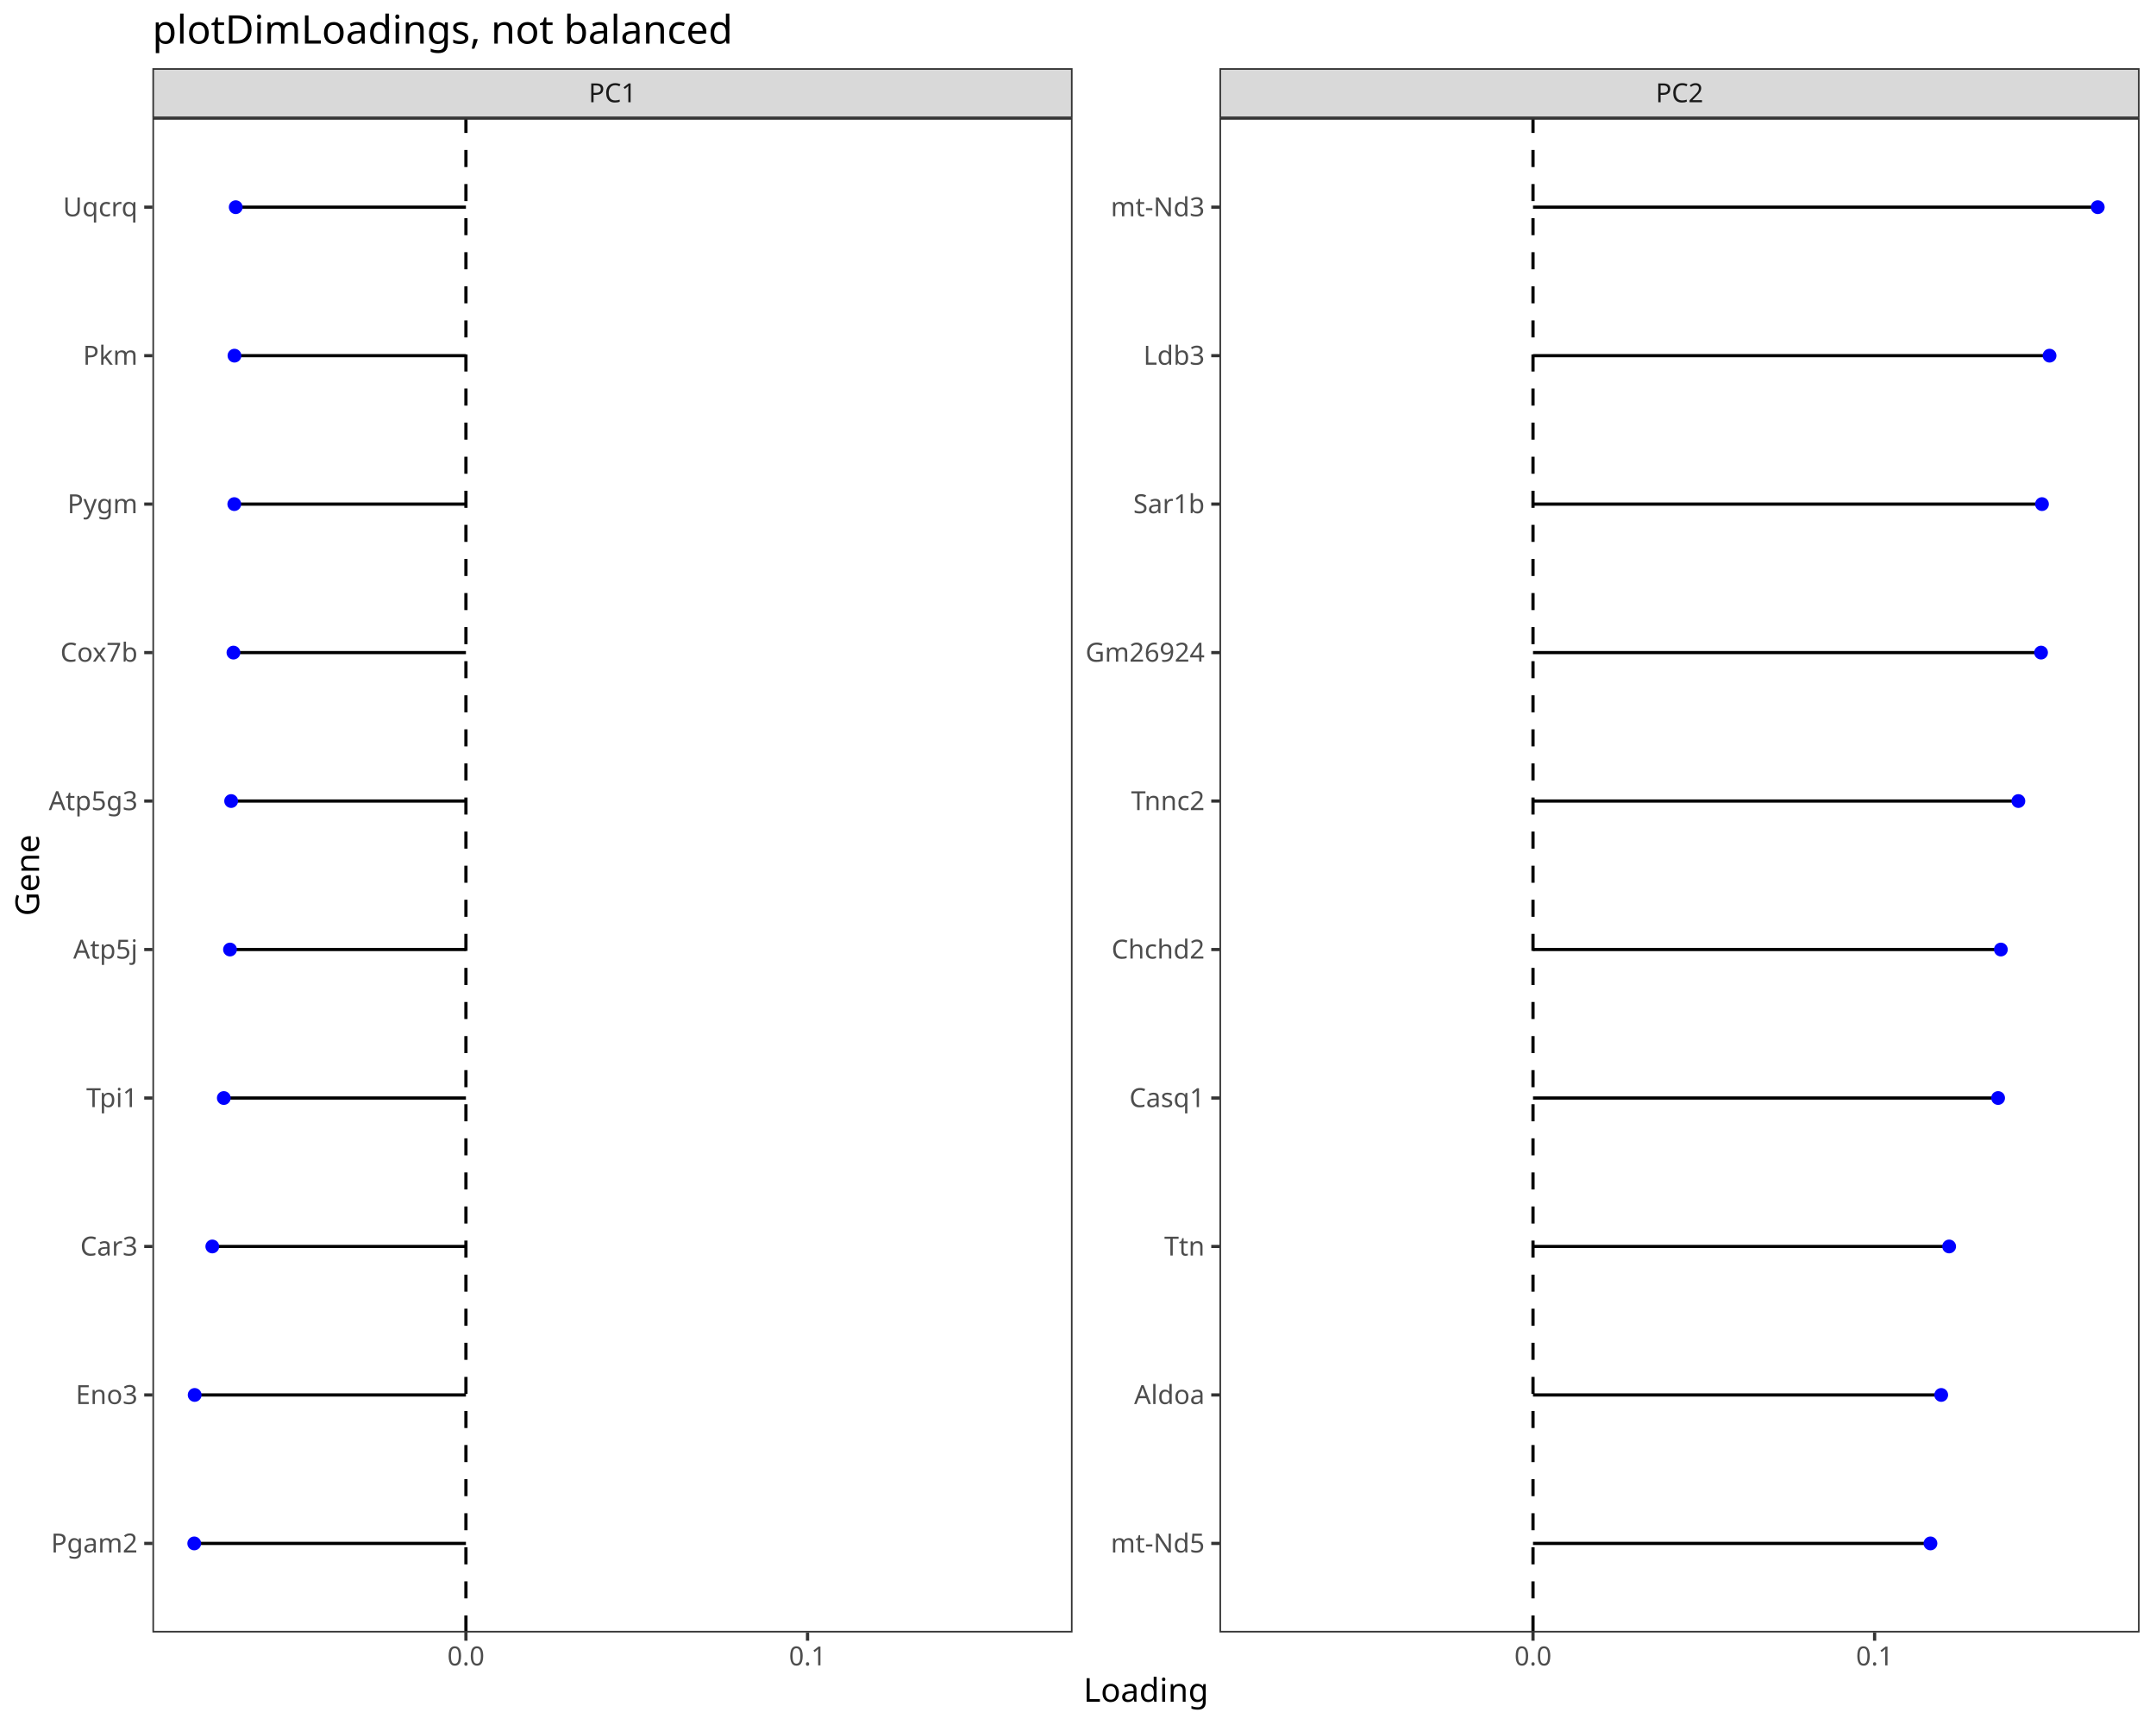
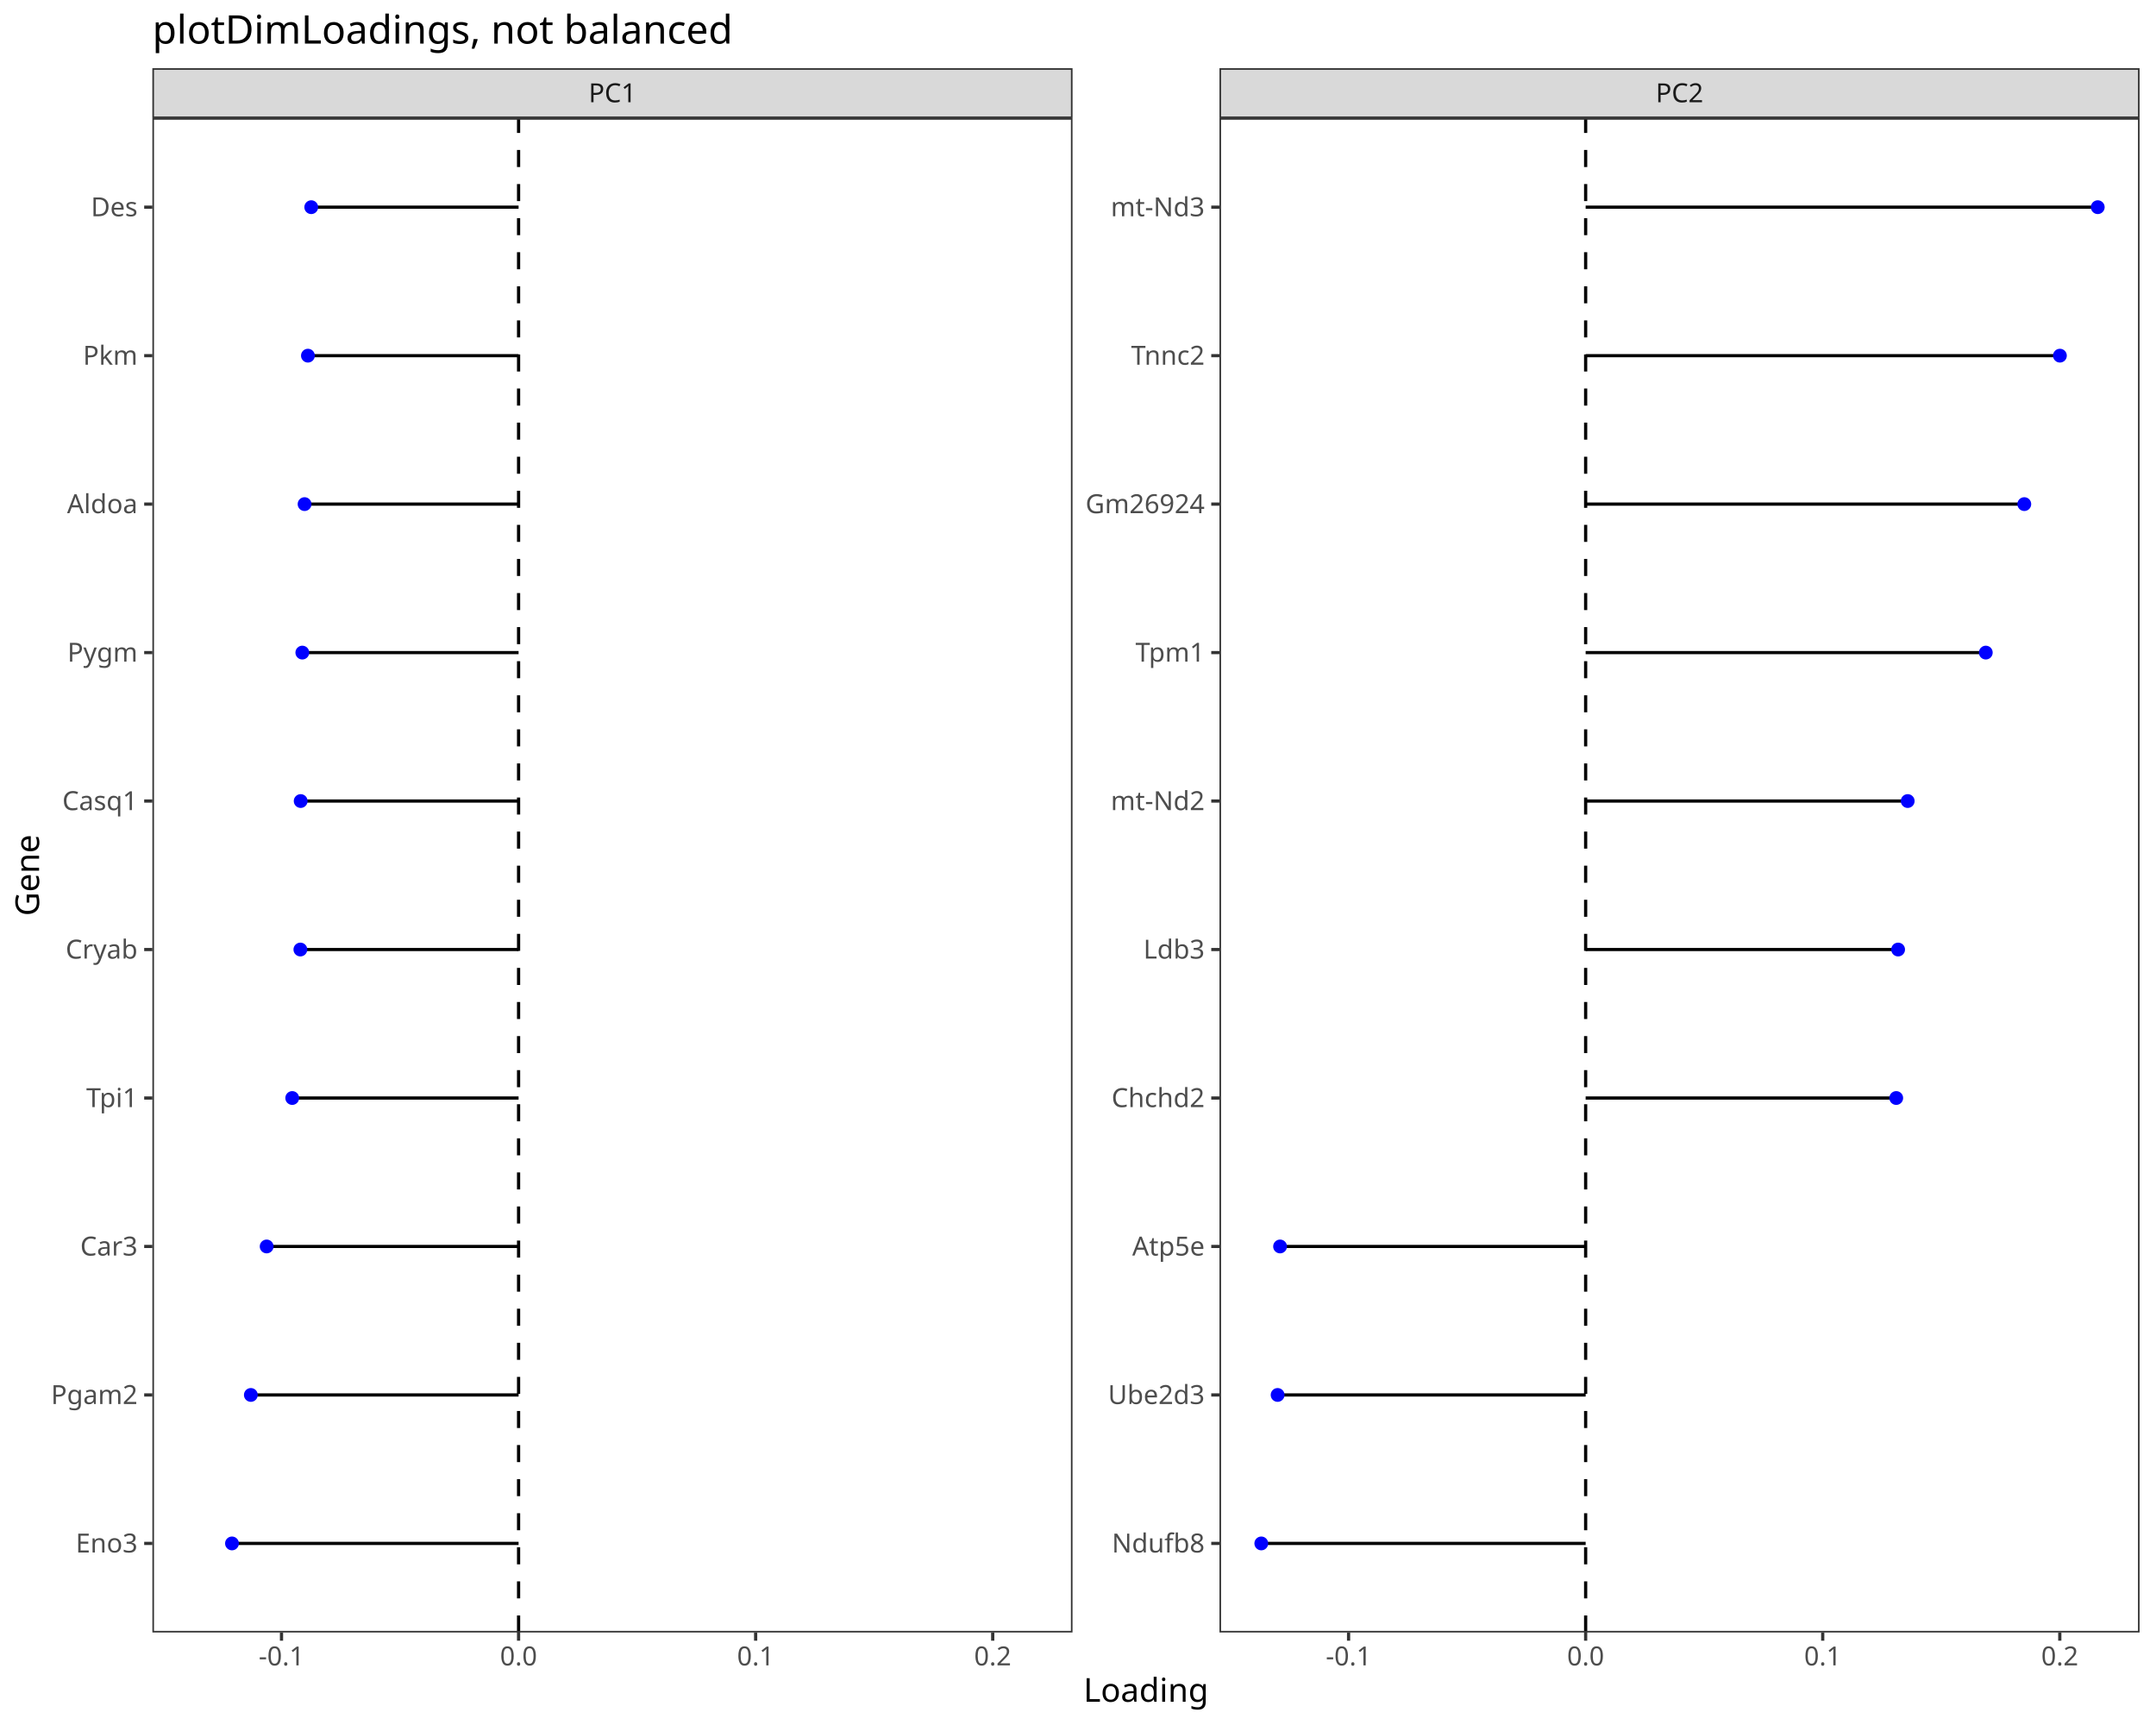
<svg xmlns="http://www.w3.org/2000/svg" class="svglite" data-engine-version="2.0" width="720.00pt" height="576.00pt" viewBox="0 0 720.00 576.00">
  <defs>
    <style type="text/css">
    .svglite line, .svglite polyline, .svglite polygon, .svglite path, .svglite rect, .svglite circle {
      fill: none;
      stroke: #000000;
      stroke-linecap: round;
      stroke-linejoin: round;
      stroke-miterlimit: 10.00;
    }
  </style>
  </defs>
  <rect width="100%" height="100%" style="stroke: none; fill: #FFFFFF;" />
  <defs>
    <clipPath id="cpMC4wMHw3MjAuMDB8MC4wMHw1NzYuMDA=">
      <rect x="0.00" y="0.00" width="720.00" height="576.00" />
    </clipPath>
  </defs>
  <g clip-path="url(#cpMC4wMHw3MjAuMDB8MC4wMHw1NzYuMDA=)">
    <rect x="0.00" y="0.00" width="720.00" height="576.00" style="stroke-width: 1.07; stroke: #FFFFFF; fill: #FFFFFF;" />
  </g>
  <defs>
-     <clipPath id="cpNTAuOTB8MzU4LjE4fDM5LjQzfDU0NS4xMQ==">
-       <rect x="50.90" y="39.43" width="307.28" height="505.68" />
+     <clipPath id="cpNTAuODl8MzU4LjE3fDM5LjQzfDU0NS4xMQ==">
+       <rect x="50.89" y="39.43" width="307.28" height="505.68" />
    </clipPath>
  </defs>
-   <g clip-path="url(#cpNTAuOTB8MzU4LjE4fDM5LjQzfDU0NS4xMQ==)">
-     <rect x="50.90" y="39.43" width="307.28" height="505.68" style="stroke-width: 1.07; stroke: none; fill: #FFFFFF;" />
-     <line x1="64.87" y1="515.37" x2="155.60" y2="515.37" style="stroke-width: 1.07; stroke-linecap: butt;" />
-     <line x1="65.01" y1="465.79" x2="155.60" y2="465.79" style="stroke-width: 1.07; stroke-linecap: butt;" />
-     <line x1="70.90" y1="416.21" x2="155.60" y2="416.21" style="stroke-width: 1.07; stroke-linecap: butt;" />
-     <line x1="74.74" y1="366.64" x2="155.60" y2="366.64" style="stroke-width: 1.07; stroke-linecap: butt;" />
-     <line x1="76.81" y1="317.06" x2="155.60" y2="317.06" style="stroke-width: 1.07; stroke-linecap: butt;" />
-     <line x1="77.19" y1="267.48" x2="155.60" y2="267.48" style="stroke-width: 1.07; stroke-linecap: butt;" />
-     <line x1="77.96" y1="217.91" x2="155.60" y2="217.91" style="stroke-width: 1.07; stroke-linecap: butt;" />
-     <line x1="78.24" y1="168.33" x2="155.60" y2="168.33" style="stroke-width: 1.07; stroke-linecap: butt;" />
-     <line x1="78.30" y1="118.76" x2="155.60" y2="118.76" style="stroke-width: 1.07; stroke-linecap: butt;" />
-     <line x1="78.72" y1="69.18" x2="155.60" y2="69.18" style="stroke-width: 1.07; stroke-linecap: butt;" />
-     <circle cx="64.87" cy="515.37" r="1.95" style="stroke-width: 0.71; stroke: #0000FF; fill: #0000FF;" />
-     <circle cx="65.01" cy="465.79" r="1.95" style="stroke-width: 0.71; stroke: #0000FF; fill: #0000FF;" />
-     <circle cx="70.90" cy="416.21" r="1.95" style="stroke-width: 0.71; stroke: #0000FF; fill: #0000FF;" />
-     <circle cx="74.74" cy="366.64" r="1.95" style="stroke-width: 0.71; stroke: #0000FF; fill: #0000FF;" />
-     <circle cx="76.81" cy="317.06" r="1.95" style="stroke-width: 0.71; stroke: #0000FF; fill: #0000FF;" />
-     <circle cx="77.19" cy="267.48" r="1.95" style="stroke-width: 0.71; stroke: #0000FF; fill: #0000FF;" />
-     <circle cx="77.96" cy="217.91" r="1.95" style="stroke-width: 0.71; stroke: #0000FF; fill: #0000FF;" />
-     <circle cx="78.24" cy="168.33" r="1.95" style="stroke-width: 0.71; stroke: #0000FF; fill: #0000FF;" />
-     <circle cx="78.30" cy="118.76" r="1.95" style="stroke-width: 0.71; stroke: #0000FF; fill: #0000FF;" />
-     <circle cx="78.72" cy="69.18" r="1.95" style="stroke-width: 0.71; stroke: #0000FF; fill: #0000FF;" />
-     <line x1="155.60" y1="545.11" x2="155.60" y2="39.43" style="stroke-width: 1.07; stroke-dasharray: 5.69,5.69; stroke-linecap: butt;" />
-     <rect x="50.90" y="39.43" width="307.28" height="505.68" style="stroke-width: 1.07; stroke: #333333;" />
+   <g clip-path="url(#cpNTAuODl8MzU4LjE3fDM5LjQzfDU0NS4xMQ==)">
+     <rect x="50.89" y="39.43" width="307.28" height="505.68" style="stroke-width: 1.07; stroke: none; fill: #FFFFFF;" />
+     <line x1="77.47" y1="515.37" x2="173.18" y2="515.37" style="stroke-width: 1.07; stroke-linecap: butt;" />
+     <line x1="83.77" y1="465.79" x2="173.18" y2="465.79" style="stroke-width: 1.07; stroke-linecap: butt;" />
+     <line x1="89.05" y1="416.21" x2="173.18" y2="416.21" style="stroke-width: 1.07; stroke-linecap: butt;" />
+     <line x1="97.59" y1="366.64" x2="173.18" y2="366.64" style="stroke-width: 1.07; stroke-linecap: butt;" />
+     <line x1="100.31" y1="317.06" x2="173.18" y2="317.06" style="stroke-width: 1.07; stroke-linecap: butt;" />
+     <line x1="100.41" y1="267.48" x2="173.18" y2="267.48" style="stroke-width: 1.07; stroke-linecap: butt;" />
+     <line x1="100.96" y1="217.91" x2="173.18" y2="217.91" style="stroke-width: 1.07; stroke-linecap: butt;" />
+     <line x1="101.71" y1="168.33" x2="173.18" y2="168.33" style="stroke-width: 1.07; stroke-linecap: butt;" />
+     <line x1="102.83" y1="118.76" x2="173.18" y2="118.76" style="stroke-width: 1.07; stroke-linecap: butt;" />
+     <line x1="103.94" y1="69.18" x2="173.18" y2="69.18" style="stroke-width: 1.07; stroke-linecap: butt;" />
+     <circle cx="77.47" cy="515.37" r="1.95" style="stroke-width: 0.71; stroke: #0000FF; fill: #0000FF;" />
+     <circle cx="83.77" cy="465.79" r="1.95" style="stroke-width: 0.71; stroke: #0000FF; fill: #0000FF;" />
+     <circle cx="89.05" cy="416.21" r="1.95" style="stroke-width: 0.71; stroke: #0000FF; fill: #0000FF;" />
+     <circle cx="97.59" cy="366.64" r="1.95" style="stroke-width: 0.71; stroke: #0000FF; fill: #0000FF;" />
+     <circle cx="100.31" cy="317.06" r="1.95" style="stroke-width: 0.71; stroke: #0000FF; fill: #0000FF;" />
+     <circle cx="100.41" cy="267.48" r="1.95" style="stroke-width: 0.71; stroke: #0000FF; fill: #0000FF;" />
+     <circle cx="100.96" cy="217.91" r="1.95" style="stroke-width: 0.71; stroke: #0000FF; fill: #0000FF;" />
+     <circle cx="101.71" cy="168.33" r="1.95" style="stroke-width: 0.71; stroke: #0000FF; fill: #0000FF;" />
+     <circle cx="102.83" cy="118.76" r="1.95" style="stroke-width: 0.71; stroke: #0000FF; fill: #0000FF;" />
+     <circle cx="103.94" cy="69.18" r="1.95" style="stroke-width: 0.71; stroke: #0000FF; fill: #0000FF;" />
+     <line x1="173.18" y1="545.11" x2="173.18" y2="39.43" style="stroke-width: 1.07; stroke-dasharray: 5.69,5.69; stroke-linecap: butt;" />
+     <rect x="50.89" y="39.43" width="307.28" height="505.68" style="stroke-width: 1.07; stroke: #333333;" />
  </g>
  <g clip-path="url(#cpMC4wMHw3MjAuMDB8MC4wMHw1NzYuMDA=)">
</g>
  <defs>
    <clipPath id="cpNDA3LjI0fDcxNC41MnwzOS40M3w1NDUuMTE=">
      <rect x="407.24" y="39.43" width="307.28" height="505.68" />
    </clipPath>
  </defs>
  <g clip-path="url(#cpNDA3LjI0fDcxNC41MnwzOS40M3w1NDUuMTE=)">
    <rect x="407.24" y="39.43" width="307.28" height="505.68" style="stroke-width: 1.07; stroke: none; fill: #FFFFFF;" />
-     <line x1="700.55" y1="69.18" x2="511.95" y2="69.18" style="stroke-width: 1.07; stroke-linecap: butt;" />
-     <line x1="684.45" y1="118.76" x2="511.95" y2="118.76" style="stroke-width: 1.07; stroke-linecap: butt;" />
-     <line x1="681.92" y1="168.33" x2="511.95" y2="168.33" style="stroke-width: 1.07; stroke-linecap: butt;" />
-     <line x1="681.61" y1="217.91" x2="511.95" y2="217.91" style="stroke-width: 1.07; stroke-linecap: butt;" />
-     <line x1="674.04" y1="267.48" x2="511.95" y2="267.48" style="stroke-width: 1.07; stroke-linecap: butt;" />
-     <line x1="668.19" y1="317.06" x2="511.95" y2="317.06" style="stroke-width: 1.07; stroke-linecap: butt;" />
-     <line x1="667.27" y1="366.64" x2="511.95" y2="366.64" style="stroke-width: 1.07; stroke-linecap: butt;" />
-     <line x1="650.92" y1="416.21" x2="511.95" y2="416.21" style="stroke-width: 1.07; stroke-linecap: butt;" />
-     <line x1="648.27" y1="465.79" x2="511.95" y2="465.79" style="stroke-width: 1.07; stroke-linecap: butt;" />
-     <line x1="644.68" y1="515.37" x2="511.95" y2="515.37" style="stroke-width: 1.07; stroke-linecap: butt;" />
+     <line x1="700.55" y1="69.18" x2="529.53" y2="69.18" style="stroke-width: 1.07; stroke-linecap: butt;" />
+     <line x1="687.91" y1="118.76" x2="529.53" y2="118.76" style="stroke-width: 1.07; stroke-linecap: butt;" />
+     <line x1="676.02" y1="168.33" x2="529.53" y2="168.33" style="stroke-width: 1.07; stroke-linecap: butt;" />
+     <line x1="663.16" y1="217.91" x2="529.53" y2="217.91" style="stroke-width: 1.07; stroke-linecap: butt;" />
+     <line x1="421.21" y1="515.37" x2="529.53" y2="515.37" style="stroke-width: 1.07; stroke-linecap: butt;" />
+     <line x1="637.08" y1="267.48" x2="529.53" y2="267.48" style="stroke-width: 1.07; stroke-linecap: butt;" />
+     <line x1="633.88" y1="317.06" x2="529.53" y2="317.06" style="stroke-width: 1.07; stroke-linecap: butt;" />
+     <line x1="633.25" y1="366.64" x2="529.53" y2="366.64" style="stroke-width: 1.07; stroke-linecap: butt;" />
+     <line x1="426.66" y1="465.79" x2="529.53" y2="465.79" style="stroke-width: 1.07; stroke-linecap: butt;" />
+     <line x1="427.48" y1="416.21" x2="529.53" y2="416.21" style="stroke-width: 1.07; stroke-linecap: butt;" />
    <circle cx="700.55" cy="69.18" r="1.95" style="stroke-width: 0.71; stroke: #0000FF; fill: #0000FF;" />
-     <circle cx="684.45" cy="118.76" r="1.95" style="stroke-width: 0.71; stroke: #0000FF; fill: #0000FF;" />
-     <circle cx="681.92" cy="168.33" r="1.95" style="stroke-width: 0.71; stroke: #0000FF; fill: #0000FF;" />
-     <circle cx="681.61" cy="217.91" r="1.95" style="stroke-width: 0.71; stroke: #0000FF; fill: #0000FF;" />
-     <circle cx="674.04" cy="267.48" r="1.95" style="stroke-width: 0.71; stroke: #0000FF; fill: #0000FF;" />
-     <circle cx="668.19" cy="317.06" r="1.95" style="stroke-width: 0.71; stroke: #0000FF; fill: #0000FF;" />
-     <circle cx="667.27" cy="366.64" r="1.95" style="stroke-width: 0.71; stroke: #0000FF; fill: #0000FF;" />
-     <circle cx="650.92" cy="416.21" r="1.95" style="stroke-width: 0.71; stroke: #0000FF; fill: #0000FF;" />
-     <circle cx="648.27" cy="465.79" r="1.95" style="stroke-width: 0.71; stroke: #0000FF; fill: #0000FF;" />
-     <circle cx="644.68" cy="515.37" r="1.95" style="stroke-width: 0.71; stroke: #0000FF; fill: #0000FF;" />
-     <line x1="511.95" y1="545.11" x2="511.95" y2="39.43" style="stroke-width: 1.07; stroke-dasharray: 5.69,5.69; stroke-linecap: butt;" />
+     <circle cx="687.91" cy="118.76" r="1.95" style="stroke-width: 0.71; stroke: #0000FF; fill: #0000FF;" />
+     <circle cx="676.02" cy="168.33" r="1.95" style="stroke-width: 0.71; stroke: #0000FF; fill: #0000FF;" />
+     <circle cx="663.16" cy="217.91" r="1.95" style="stroke-width: 0.71; stroke: #0000FF; fill: #0000FF;" />
+     <circle cx="421.21" cy="515.37" r="1.95" style="stroke-width: 0.71; stroke: #0000FF; fill: #0000FF;" />
+     <circle cx="637.08" cy="267.48" r="1.95" style="stroke-width: 0.71; stroke: #0000FF; fill: #0000FF;" />
+     <circle cx="633.88" cy="317.06" r="1.95" style="stroke-width: 0.71; stroke: #0000FF; fill: #0000FF;" />
+     <circle cx="633.25" cy="366.64" r="1.95" style="stroke-width: 0.71; stroke: #0000FF; fill: #0000FF;" />
+     <circle cx="426.66" cy="465.79" r="1.95" style="stroke-width: 0.71; stroke: #0000FF; fill: #0000FF;" />
+     <circle cx="427.48" cy="416.21" r="1.95" style="stroke-width: 0.71; stroke: #0000FF; fill: #0000FF;" />
+     <line x1="529.53" y1="545.11" x2="529.53" y2="39.43" style="stroke-width: 1.07; stroke-dasharray: 5.69,5.69; stroke-linecap: butt;" />
    <rect x="407.24" y="39.43" width="307.28" height="505.68" style="stroke-width: 1.07; stroke: #333333;" />
  </g>
  <g clip-path="url(#cpMC4wMHw3MjAuMDB8MC4wMHw1NzYuMDA=)">
</g>
  <defs>
-     <clipPath id="cpNTAuOTB8MzU4LjE4fDIyLjc4fDM5LjQz">
-       <rect x="50.90" y="22.78" width="307.28" height="16.65" />
+     <clipPath id="cpNTAuODl8MzU4LjE3fDIyLjc4fDM5LjQz">
+       <rect x="50.89" y="22.78" width="307.28" height="16.65" />
    </clipPath>
  </defs>
-   <g clip-path="url(#cpNTAuOTB8MzU4LjE4fDIyLjc4fDM5LjQz)">
-     <rect x="50.90" y="22.78" width="307.28" height="16.65" style="stroke-width: 1.07; stroke: #333333; fill: #D9D9D9;" />
-     <text x="204.54" y="34.14" text-anchor="middle" style="font-size: 8.80px; fill: #1A1A1A; font-family: sans;" textLength="17.12px" lengthAdjust="spacingAndGlyphs">PC1</text>
+   <g clip-path="url(#cpNTAuODl8MzU4LjE3fDIyLjc4fDM5LjQz)">
+     <rect x="50.89" y="22.78" width="307.28" height="16.65" style="stroke-width: 1.07; stroke: #333333; fill: #D9D9D9;" />
+     <text x="204.53" y="34.14" text-anchor="middle" style="font-size: 8.80px; fill: #1A1A1A; font-family: sans;" textLength="17.12px" lengthAdjust="spacingAndGlyphs">PC1</text>
  </g>
  <g clip-path="url(#cpMC4wMHw3MjAuMDB8MC4wMHw1NzYuMDA=)">
</g>
  <defs>
    <clipPath id="cpNDA3LjI0fDcxNC41MnwyMi43OHwzOS40Mw==">
      <rect x="407.24" y="22.78" width="307.28" height="16.65" />
    </clipPath>
  </defs>
  <g clip-path="url(#cpNDA3LjI0fDcxNC41MnwyMi43OHwzOS40Mw==)">
    <rect x="407.24" y="22.78" width="307.28" height="16.65" style="stroke-width: 1.07; stroke: #333333; fill: #D9D9D9;" />
    <text x="560.88" y="34.14" text-anchor="middle" style="font-size: 8.80px; fill: #1A1A1A; font-family: sans;" textLength="17.12px" lengthAdjust="spacingAndGlyphs">PC2</text>
  </g>
  <g clip-path="url(#cpMC4wMHw3MjAuMDB8MC4wMHw1NzYuMDA=)">
-     <polyline points="155.60,547.85 155.60,545.11 " style="stroke-width: 1.07; stroke: #333333; stroke-linecap: butt;" />
-     <polyline points="269.68,547.85 269.68,545.11 " style="stroke-width: 1.07; stroke: #333333; stroke-linecap: butt;" />
-     <text x="155.60" y="556.10" text-anchor="middle" style="font-size: 8.80px; fill: #4D4D4D; font-family: sans;" textLength="12.23px" lengthAdjust="spacingAndGlyphs">0.0</text>
-     <text x="269.68" y="556.10" text-anchor="middle" style="font-size: 8.80px; fill: #4D4D4D; font-family: sans;" textLength="12.23px" lengthAdjust="spacingAndGlyphs">0.1</text>
-     <polyline points="511.95,547.85 511.95,545.11 " style="stroke-width: 1.07; stroke: #333333; stroke-linecap: butt;" />
-     <polyline points="626.03,547.85 626.03,545.11 " style="stroke-width: 1.07; stroke: #333333; stroke-linecap: butt;" />
-     <text x="511.95" y="556.10" text-anchor="middle" style="font-size: 8.80px; fill: #4D4D4D; font-family: sans;" textLength="12.23px" lengthAdjust="spacingAndGlyphs">0.0</text>
-     <text x="626.03" y="556.10" text-anchor="middle" style="font-size: 8.80px; fill: #4D4D4D; font-family: sans;" textLength="12.23px" lengthAdjust="spacingAndGlyphs">0.1</text>
-     <text x="402.31" y="518.39" text-anchor="end" style="font-size: 8.80px; fill: #4D4D4D; font-family: sans;" textLength="28.86px" lengthAdjust="spacingAndGlyphs">mt-Nd5</text>
-     <text x="402.31" y="468.82" text-anchor="end" style="font-size: 8.80px; fill: #4D4D4D; font-family: sans;" textLength="22.51px" lengthAdjust="spacingAndGlyphs">Aldoa</text>
-     <text x="402.31" y="419.24" text-anchor="end" style="font-size: 8.80px; fill: #4D4D4D; font-family: sans;" textLength="12.71px" lengthAdjust="spacingAndGlyphs">Ttn</text>
-     <text x="402.31" y="369.67" text-anchor="end" style="font-size: 8.80px; fill: #4D4D4D; font-family: sans;" textLength="25.44px" lengthAdjust="spacingAndGlyphs">Casq1</text>
-     <text x="402.31" y="320.09" text-anchor="end" style="font-size: 8.80px; fill: #4D4D4D; font-family: sans;" textLength="30.34px" lengthAdjust="spacingAndGlyphs">Chchd2</text>
-     <text x="402.31" y="270.51" text-anchor="end" style="font-size: 8.80px; fill: #4D4D4D; font-family: sans;" textLength="24.46px" lengthAdjust="spacingAndGlyphs">Tnnc2</text>
-     <text x="402.31" y="220.94" text-anchor="end" style="font-size: 8.80px; fill: #4D4D4D; font-family: sans;" textLength="38.65px" lengthAdjust="spacingAndGlyphs">Gm26924</text>
-     <text x="402.31" y="171.36" text-anchor="end" style="font-size: 8.80px; fill: #4D4D4D; font-family: sans;" textLength="23.49px" lengthAdjust="spacingAndGlyphs">Sar1b</text>
-     <text x="402.31" y="121.78" text-anchor="end" style="font-size: 8.80px; fill: #4D4D4D; font-family: sans;" textLength="19.58px" lengthAdjust="spacingAndGlyphs">Ldb3</text>
+     <polyline points="94.01,547.85 94.01,545.11 " style="stroke-width: 1.07; stroke: #333333; stroke-linecap: butt;" />
+     <polyline points="173.18,547.85 173.18,545.11 " style="stroke-width: 1.07; stroke: #333333; stroke-linecap: butt;" />
+     <polyline points="252.35,547.85 252.35,545.11 " style="stroke-width: 1.07; stroke: #333333; stroke-linecap: butt;" />
+     <polyline points="331.52,547.85 331.52,545.11 " style="stroke-width: 1.07; stroke: #333333; stroke-linecap: butt;" />
+     <text x="94.01" y="556.10" text-anchor="middle" style="font-size: 8.80px; fill: #4D4D4D; font-family: sans;" textLength="15.16px" lengthAdjust="spacingAndGlyphs">-0.1</text>
+     <text x="173.18" y="556.10" text-anchor="middle" style="font-size: 8.80px; fill: #4D4D4D; font-family: sans;" textLength="12.23px" lengthAdjust="spacingAndGlyphs">0.0</text>
+     <text x="252.35" y="556.10" text-anchor="middle" style="font-size: 8.80px; fill: #4D4D4D; font-family: sans;" textLength="12.23px" lengthAdjust="spacingAndGlyphs">0.1</text>
+     <text x="331.52" y="556.10" text-anchor="middle" style="font-size: 8.80px; fill: #4D4D4D; font-family: sans;" textLength="12.23px" lengthAdjust="spacingAndGlyphs">0.2</text>
+     <polyline points="450.36,547.85 450.36,545.11 " style="stroke-width: 1.07; stroke: #333333; stroke-linecap: butt;" />
+     <polyline points="529.53,547.85 529.53,545.11 " style="stroke-width: 1.07; stroke: #333333; stroke-linecap: butt;" />
+     <polyline points="608.70,547.85 608.70,545.11 " style="stroke-width: 1.07; stroke: #333333; stroke-linecap: butt;" />
+     <polyline points="687.87,547.85 687.87,545.11 " style="stroke-width: 1.07; stroke: #333333; stroke-linecap: butt;" />
+     <text x="450.36" y="556.10" text-anchor="middle" style="font-size: 8.80px; fill: #4D4D4D; font-family: sans;" textLength="15.16px" lengthAdjust="spacingAndGlyphs">-0.1</text>
+     <text x="529.53" y="556.10" text-anchor="middle" style="font-size: 8.80px; fill: #4D4D4D; font-family: sans;" textLength="12.23px" lengthAdjust="spacingAndGlyphs">0.0</text>
+     <text x="608.70" y="556.10" text-anchor="middle" style="font-size: 8.80px; fill: #4D4D4D; font-family: sans;" textLength="12.23px" lengthAdjust="spacingAndGlyphs">0.1</text>
+     <text x="687.87" y="556.10" text-anchor="middle" style="font-size: 8.80px; fill: #4D4D4D; font-family: sans;" textLength="12.23px" lengthAdjust="spacingAndGlyphs">0.2</text>
+     <text x="402.31" y="518.39" text-anchor="end" style="font-size: 8.80px; fill: #4D4D4D; font-family: sans;" textLength="28.38px" lengthAdjust="spacingAndGlyphs">Ndufb8</text>
+     <text x="402.31" y="468.82" text-anchor="end" style="font-size: 8.80px; fill: #4D4D4D; font-family: sans;" textLength="30.83px" lengthAdjust="spacingAndGlyphs">Ube2d3</text>
+     <text x="402.31" y="419.24" text-anchor="end" style="font-size: 8.80px; fill: #4D4D4D; font-family: sans;" textLength="23.00px" lengthAdjust="spacingAndGlyphs">Atp5e</text>
+     <text x="402.31" y="369.67" text-anchor="end" style="font-size: 8.80px; fill: #4D4D4D; font-family: sans;" textLength="30.34px" lengthAdjust="spacingAndGlyphs">Chchd2</text>
+     <text x="402.31" y="320.09" text-anchor="end" style="font-size: 8.80px; fill: #4D4D4D; font-family: sans;" textLength="19.58px" lengthAdjust="spacingAndGlyphs">Ldb3</text>
+     <text x="402.31" y="270.51" text-anchor="end" style="font-size: 8.80px; fill: #4D4D4D; font-family: sans;" textLength="28.86px" lengthAdjust="spacingAndGlyphs">mt-Nd2</text>
+     <text x="402.31" y="220.94" text-anchor="end" style="font-size: 8.80px; fill: #4D4D4D; font-family: sans;" textLength="22.50px" lengthAdjust="spacingAndGlyphs">Tpm1</text>
+     <text x="402.31" y="171.36" text-anchor="end" style="font-size: 8.80px; fill: #4D4D4D; font-family: sans;" textLength="38.65px" lengthAdjust="spacingAndGlyphs">Gm26924</text>
+     <text x="402.31" y="121.78" text-anchor="end" style="font-size: 8.80px; fill: #4D4D4D; font-family: sans;" textLength="24.46px" lengthAdjust="spacingAndGlyphs">Tnnc2</text>
    <text x="402.31" y="72.21" text-anchor="end" style="font-size: 8.80px; fill: #4D4D4D; font-family: sans;" textLength="28.86px" lengthAdjust="spacingAndGlyphs">mt-Nd3</text>
    <polyline points="404.50,515.37 407.24,515.37 " style="stroke-width: 1.07; stroke: #333333; stroke-linecap: butt;" />
    <polyline points="404.50,465.79 407.24,465.79 " style="stroke-width: 1.07; stroke: #333333; stroke-linecap: butt;" />
    <polyline points="404.50,416.21 407.24,416.21 " style="stroke-width: 1.07; stroke: #333333; stroke-linecap: butt;" />
    <polyline points="404.50,366.64 407.24,366.64 " style="stroke-width: 1.07; stroke: #333333; stroke-linecap: butt;" />
    <polyline points="404.50,317.06 407.24,317.06 " style="stroke-width: 1.07; stroke: #333333; stroke-linecap: butt;" />
    <polyline points="404.50,267.48 407.24,267.48 " style="stroke-width: 1.07; stroke: #333333; stroke-linecap: butt;" />
    <polyline points="404.50,217.91 407.24,217.91 " style="stroke-width: 1.07; stroke: #333333; stroke-linecap: butt;" />
    <polyline points="404.50,168.33 407.24,168.33 " style="stroke-width: 1.07; stroke: #333333; stroke-linecap: butt;" />
    <polyline points="404.50,118.76 407.24,118.76 " style="stroke-width: 1.07; stroke: #333333; stroke-linecap: butt;" />
    <polyline points="404.50,69.18 407.24,69.18 " style="stroke-width: 1.07; stroke: #333333; stroke-linecap: butt;" />
-     <text x="45.97" y="518.39" text-anchor="end" style="font-size: 8.80px; fill: #4D4D4D; font-family: sans;" textLength="27.89px" lengthAdjust="spacingAndGlyphs">Pgam2</text>
-     <text x="45.97" y="468.82" text-anchor="end" style="font-size: 8.80px; fill: #4D4D4D; font-family: sans;" textLength="20.56px" lengthAdjust="spacingAndGlyphs">Eno3</text>
-     <text x="45.97" y="419.24" text-anchor="end" style="font-size: 8.80px; fill: #4D4D4D; font-family: sans;" textLength="19.08px" lengthAdjust="spacingAndGlyphs">Car3</text>
-     <text x="45.97" y="369.67" text-anchor="end" style="font-size: 8.80px; fill: #4D4D4D; font-family: sans;" textLength="17.12px" lengthAdjust="spacingAndGlyphs">Tpi1</text>
-     <text x="45.97" y="320.09" text-anchor="end" style="font-size: 8.80px; fill: #4D4D4D; font-family: sans;" textLength="20.06px" lengthAdjust="spacingAndGlyphs">Atp5j</text>
-     <text x="45.97" y="270.51" text-anchor="end" style="font-size: 8.80px; fill: #4D4D4D; font-family: sans;" textLength="27.89px" lengthAdjust="spacingAndGlyphs">Atp5g3</text>
-     <text x="45.97" y="220.94" text-anchor="end" style="font-size: 8.80px; fill: #4D4D4D; font-family: sans;" textLength="25.44px" lengthAdjust="spacingAndGlyphs">Cox7b</text>
-     <text x="45.97" y="171.36" text-anchor="end" style="font-size: 8.80px; fill: #4D4D4D; font-family: sans;" textLength="22.50px" lengthAdjust="spacingAndGlyphs">Pygm</text>
-     <text x="45.97" y="121.78" text-anchor="end" style="font-size: 8.80px; fill: #4D4D4D; font-family: sans;" textLength="17.61px" lengthAdjust="spacingAndGlyphs">Pkm</text>
-     <text x="45.97" y="72.21" text-anchor="end" style="font-size: 8.80px; fill: #4D4D4D; font-family: sans;" textLength="23.48px" lengthAdjust="spacingAndGlyphs">Uqcrq</text>
-     <polyline points="48.16,515.37 50.90,515.37 " style="stroke-width: 1.07; stroke: #333333; stroke-linecap: butt;" />
-     <polyline points="48.16,465.79 50.90,465.79 " style="stroke-width: 1.07; stroke: #333333; stroke-linecap: butt;" />
-     <polyline points="48.16,416.21 50.90,416.21 " style="stroke-width: 1.07; stroke: #333333; stroke-linecap: butt;" />
-     <polyline points="48.16,366.64 50.90,366.64 " style="stroke-width: 1.07; stroke: #333333; stroke-linecap: butt;" />
-     <polyline points="48.16,317.06 50.90,317.06 " style="stroke-width: 1.07; stroke: #333333; stroke-linecap: butt;" />
-     <polyline points="48.16,267.48 50.90,267.48 " style="stroke-width: 1.07; stroke: #333333; stroke-linecap: butt;" />
-     <polyline points="48.16,217.91 50.90,217.91 " style="stroke-width: 1.07; stroke: #333333; stroke-linecap: butt;" />
-     <polyline points="48.16,168.33 50.90,168.33 " style="stroke-width: 1.07; stroke: #333333; stroke-linecap: butt;" />
-     <polyline points="48.16,118.76 50.90,118.76 " style="stroke-width: 1.07; stroke: #333333; stroke-linecap: butt;" />
-     <polyline points="48.16,69.18 50.90,69.18 " style="stroke-width: 1.07; stroke: #333333; stroke-linecap: butt;" />
+     <text x="45.96" y="518.39" text-anchor="end" style="font-size: 8.80px; fill: #4D4D4D; font-family: sans;" textLength="20.56px" lengthAdjust="spacingAndGlyphs">Eno3</text>
+     <text x="45.96" y="468.82" text-anchor="end" style="font-size: 8.80px; fill: #4D4D4D; font-family: sans;" textLength="27.89px" lengthAdjust="spacingAndGlyphs">Pgam2</text>
+     <text x="45.96" y="419.24" text-anchor="end" style="font-size: 8.80px; fill: #4D4D4D; font-family: sans;" textLength="19.08px" lengthAdjust="spacingAndGlyphs">Car3</text>
+     <text x="45.96" y="369.67" text-anchor="end" style="font-size: 8.80px; fill: #4D4D4D; font-family: sans;" textLength="17.12px" lengthAdjust="spacingAndGlyphs">Tpi1</text>
+     <text x="45.96" y="320.09" text-anchor="end" style="font-size: 8.80px; fill: #4D4D4D; font-family: sans;" textLength="23.48px" lengthAdjust="spacingAndGlyphs">Cryab</text>
+     <text x="45.96" y="270.51" text-anchor="end" style="font-size: 8.80px; fill: #4D4D4D; font-family: sans;" textLength="25.44px" lengthAdjust="spacingAndGlyphs">Casq1</text>
+     <text x="45.96" y="220.94" text-anchor="end" style="font-size: 8.80px; fill: #4D4D4D; font-family: sans;" textLength="22.50px" lengthAdjust="spacingAndGlyphs">Pygm</text>
+     <text x="45.96" y="171.36" text-anchor="end" style="font-size: 8.80px; fill: #4D4D4D; font-family: sans;" textLength="22.51px" lengthAdjust="spacingAndGlyphs">Aldoa</text>
+     <text x="45.96" y="121.78" text-anchor="end" style="font-size: 8.80px; fill: #4D4D4D; font-family: sans;" textLength="17.61px" lengthAdjust="spacingAndGlyphs">Pkm</text>
+     <text x="45.96" y="72.21" text-anchor="end" style="font-size: 8.80px; fill: #4D4D4D; font-family: sans;" textLength="15.66px" lengthAdjust="spacingAndGlyphs">Des</text>
+     <polyline points="48.15,515.37 50.89,515.37 " style="stroke-width: 1.07; stroke: #333333; stroke-linecap: butt;" />
+     <polyline points="48.15,465.79 50.89,465.79 " style="stroke-width: 1.07; stroke: #333333; stroke-linecap: butt;" />
+     <polyline points="48.15,416.21 50.89,416.21 " style="stroke-width: 1.07; stroke: #333333; stroke-linecap: butt;" />
+     <polyline points="48.15,366.64 50.89,366.64 " style="stroke-width: 1.07; stroke: #333333; stroke-linecap: butt;" />
+     <polyline points="48.15,317.06 50.89,317.06 " style="stroke-width: 1.07; stroke: #333333; stroke-linecap: butt;" />
+     <polyline points="48.15,267.48 50.89,267.48 " style="stroke-width: 1.07; stroke: #333333; stroke-linecap: butt;" />
+     <polyline points="48.15,217.91 50.89,217.91 " style="stroke-width: 1.07; stroke: #333333; stroke-linecap: butt;" />
+     <polyline points="48.15,168.33 50.89,168.33 " style="stroke-width: 1.07; stroke: #333333; stroke-linecap: butt;" />
+     <polyline points="48.15,118.76 50.89,118.76 " style="stroke-width: 1.07; stroke: #333333; stroke-linecap: butt;" />
+     <polyline points="48.15,69.18 50.89,69.18 " style="stroke-width: 1.07; stroke: #333333; stroke-linecap: butt;" />
    <text x="382.71" y="568.24" text-anchor="middle" style="font-size: 11.00px; font-family: sans;" textLength="39.15px" lengthAdjust="spacingAndGlyphs">Loading</text>
    <text transform="translate(13.05,292.27) rotate(-90)" text-anchor="middle" style="font-size: 11.00px; font-family: sans;" textLength="26.91px" lengthAdjust="spacingAndGlyphs">Gene</text>
-     <text x="50.90" y="14.56" style="font-size: 13.20px; font-family: sans;" textLength="181.27px" lengthAdjust="spacingAndGlyphs">plotDimLoadings, not balanced</text>
+     <text x="50.89" y="14.56" style="font-size: 13.20px; font-family: sans;" textLength="181.27px" lengthAdjust="spacingAndGlyphs">plotDimLoadings, not balanced</text>
  </g>
</svg>
